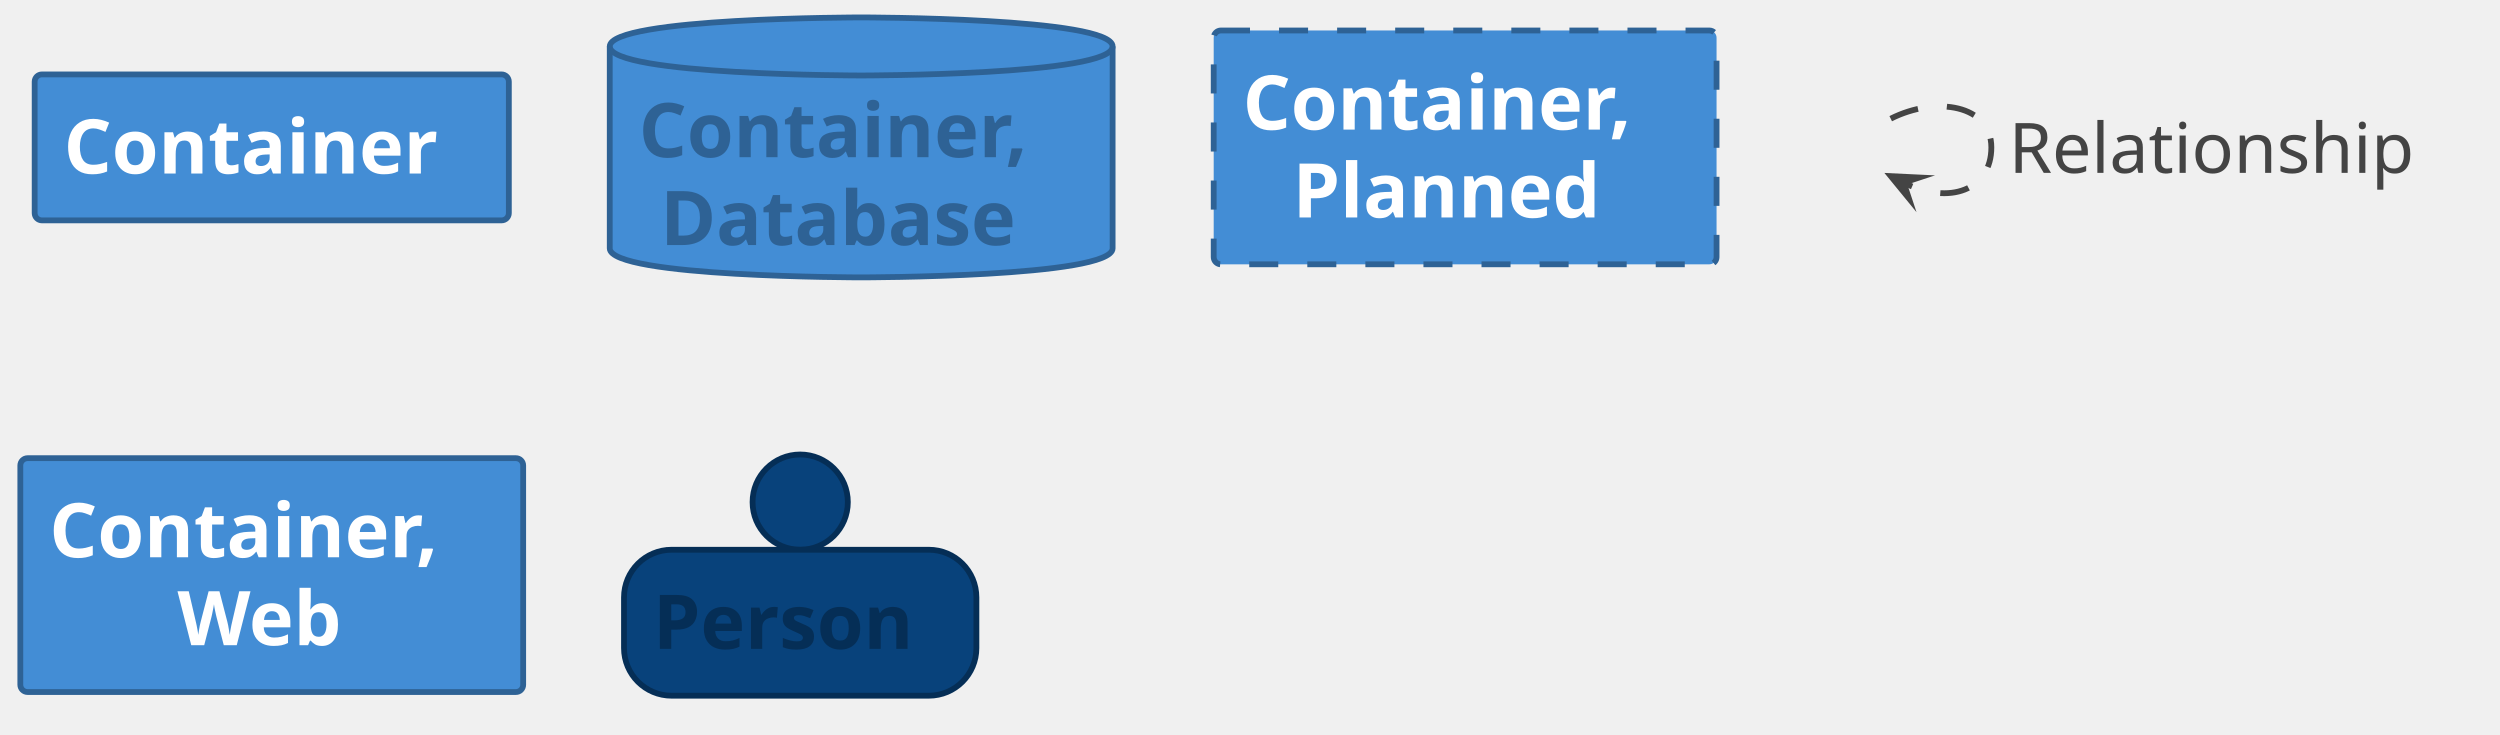
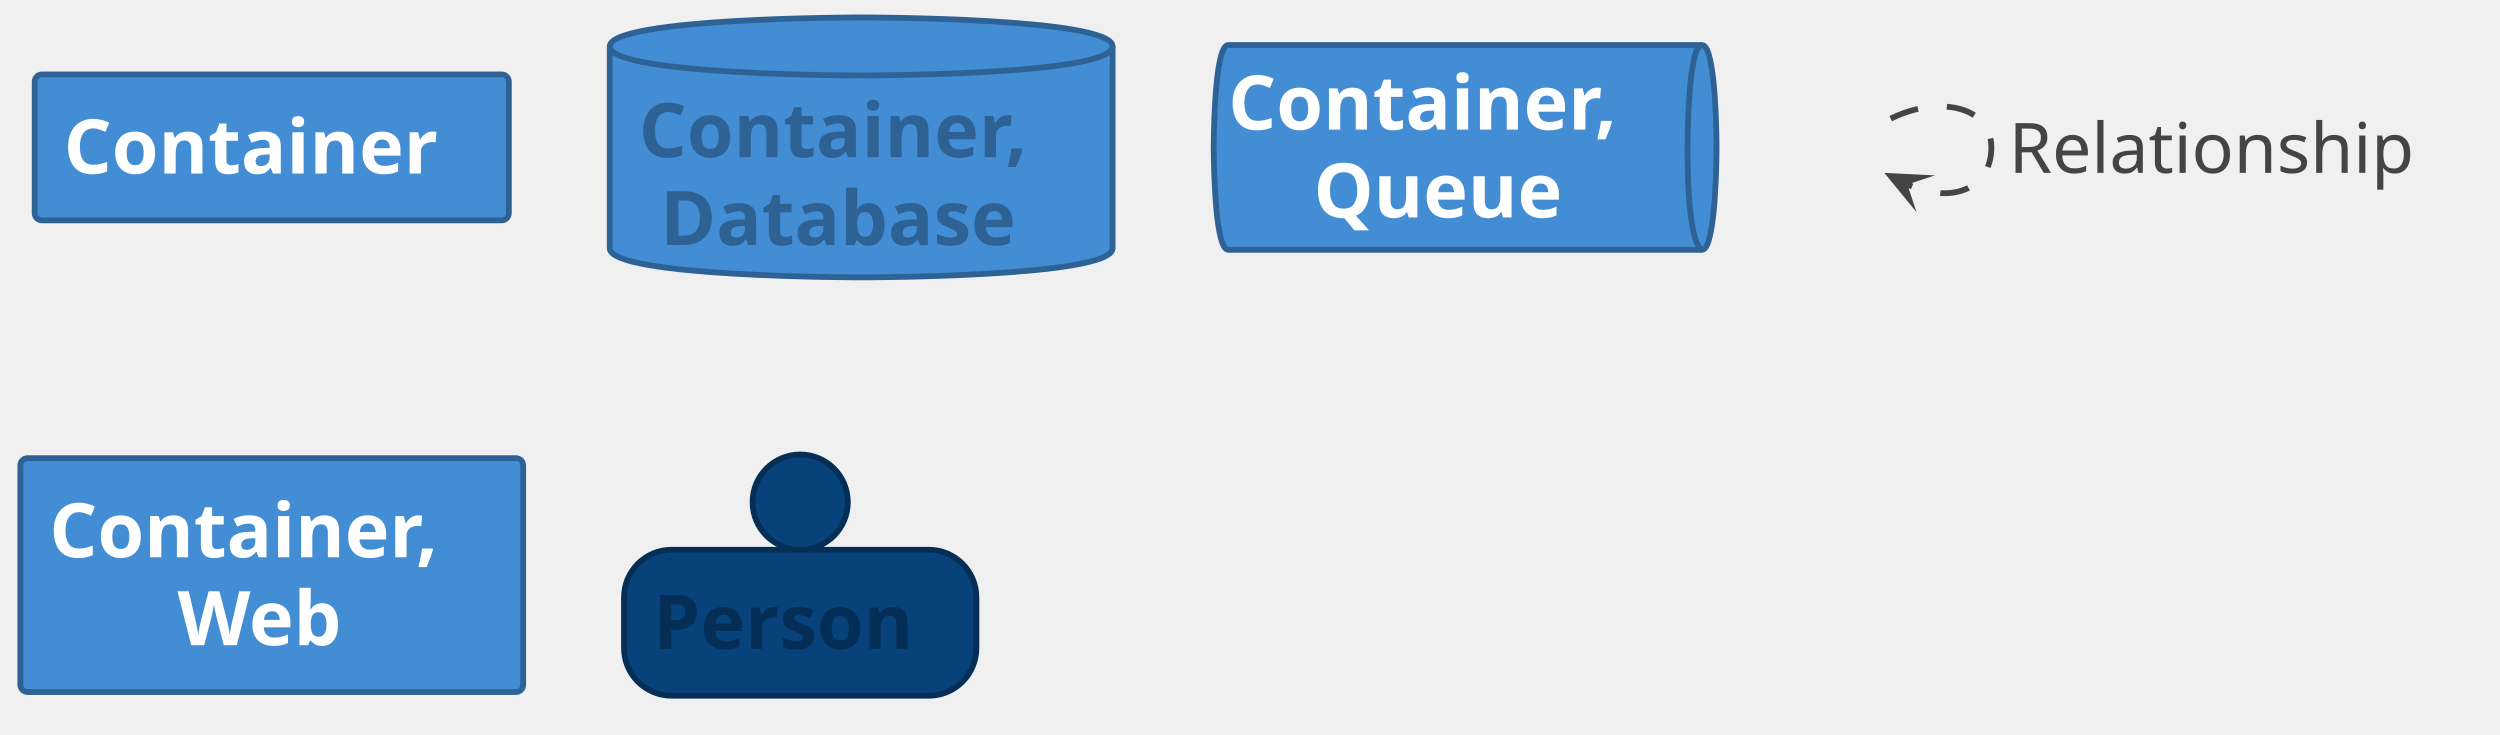
<svg xmlns="http://www.w3.org/2000/svg" version="1.1" data-diagram-type="DESCRIPTION" style="width:861px;height:253px;background:#FFFFFF;" width="861px" height="253px" viewBox="0 0 861 253" zoomAndPan="magnify" preserveAspectRatio="none" contentStyleType="text/css">
  <defs />
  <g font-family="sans-serif" lengthAdjust="spacing">
    <g class="entity" data-qualified-name="..Container" id="ent0001" data-source-line="98">
      <rect x="11.94" y="25.63" width="163.305" height="50.266" fill="#438DD5" style="stroke:#2E6295;stroke-width:2;" rx="2.5" ry="2.5" />
      <text x="21.94" y="59.764" fill="#FFF" font-size="26" textLength="143.305" font-weight="700">Container</text>
    </g>
    <g class="entity" data-qualified-name="..Container. Database" id="ent0002" data-source-line="100">
      <path d="M210,16 C210,6 296.591,6 296.591,6 C296.591,6 383.182,6 383.182,16 L383.182,85.531 C383.182,95.531 296.591,95.531 296.591,95.531 C296.591,95.531 210,95.531 210,85.531 L210,16" style="stroke:#2E6295;stroke-width:2;" fill="#438DD5" />
      <path d="M210,16 C210,26 296.591,26 296.591,26 C296.591,26 383.182,26 383.182,16" style="stroke:#2E6295;stroke-width:2;" fill="none" />
      <text x="220" y="54.134" fill="#2E6295" font-size="26" textLength="153.182" font-weight="700">Container,</text>
      <text x="227.408" y="84.399" fill="#2E6295" font-size="26" textLength="138.366" font-weight="700">Database</text>
    </g>
-     <g class="entity" data-qualified-name="..Container. Planned" id="ent0003" data-source-line="102">
-       <rect x="418" y="10.5" width="173.182" height="80.531" fill="#438DD5" style="stroke:#2E6295;stroke-width:2;stroke-dasharray:10,10;" rx="2.5" ry="2.5" />
-       <text x="428" y="44.634" fill="#FFF" font-size="26" textLength="153.182" font-weight="700">Container,</text>
-       <text x="445.202" y="74.899" fill="#FFF" font-size="26" textLength="118.777" font-weight="700">Planned</text>
+     <g class="entity" data-qualified-name="..Container. Queue" id="ent0003" data-source-line="102">
+       <path d="M423,15.5 L586.182,15.5 C591.182,15.5 591.182,50.766 591.182,50.766 C591.182,50.766 591.182,86.031 586.182,86.031 L423,86.031 C418,86.031 418,50.766 418,50.766 C418,50.766 418,15.5 423,15.5" style="stroke:#2E6295;stroke-width:2;" fill="#438DD5" />
+       <path d="M586.182,15.5 C581.182,15.5 581.182,50.766 581.182,50.766 C581.182,86.031 586.182,86.031 586.182,86.031" style="stroke:#2E6295;stroke-width:2;" fill="none" />
+       <text x="423" y="44.634" fill="#FFF" font-size="26" textLength="153.182" font-weight="700">Container,</text>
+       <text x="452.396" y="74.899" fill="#FFF" font-size="26" textLength="94.39" font-weight="700">Queue</text>
    </g>
    <g class="entity" data-qualified-name="..Container. Web" id="ent0004" data-source-line="104">
      <rect x="7" y="157.8" width="173.182" height="80.531" fill="#438DD5" style="stroke:#2E6295;stroke-width:2;" rx="2.5" ry="2.5" />
      <text x="17" y="191.934" fill="#FFF" font-size="26" textLength="153.182" font-weight="700">Container,</text>
      <text x="61.129" y="222.199" fill="#FFF" font-size="26" textLength="64.924" font-weight="700">Web</text>
    </g>
    <g class="entity" data-qualified-name="..Person" id="ent0005" data-source-line="106">
      <ellipse cx="275.59" cy="172.932" rx="16.402" ry="16.402" fill="#08427B" style="stroke:#052E56;stroke-width:2;" />
      <rect x="214.91" y="189.334" width="121.359" height="50.266" fill="#08427B" style="stroke:#052E56;stroke-width:2;" rx="16.402" ry="16.402" />
      <text x="224.91" y="223.467" fill="#052E56" font-size="26" textLength="101.359" font-weight="700">Person</text>
    </g>
    <g class="entity" data-qualified-name="1" id="ent0006" data-source-line="108">
      <rect x="626.37" y="32.62" width="24.45" height="36.297" fill="none" style="stroke:none;" rx="2.5" ry="2.5" />
    </g>
    <g class="link" data-entity-1="ent0006" data-entity-2="ent0006" id="lnk7" data-source-line="109" data-link-type="dependency">
      <path d="M651.17,40.87 C666.98,32.91 685.82,36.21 685.82,50.77 C685.82,65.32 671.446,70.868 655.636,62.908" style="stroke:#444;stroke-width:2;stroke-dasharray:10,10;" fill="none" id="1-to-1" />
      <polygon points="651.17,60.66,657.41,68.28,655.636,62.908,661.007,61.135,651.17,60.66" fill="#444" style="stroke:#444;stroke-width:2;stroke-linejoin:miter;stroke-miterlimit:10;" />
      <text x="691.82" y="59.547" fill="#444" font-size="24" textLength="148.406">Relationship</text>
    </g>
  </g>
</svg>
